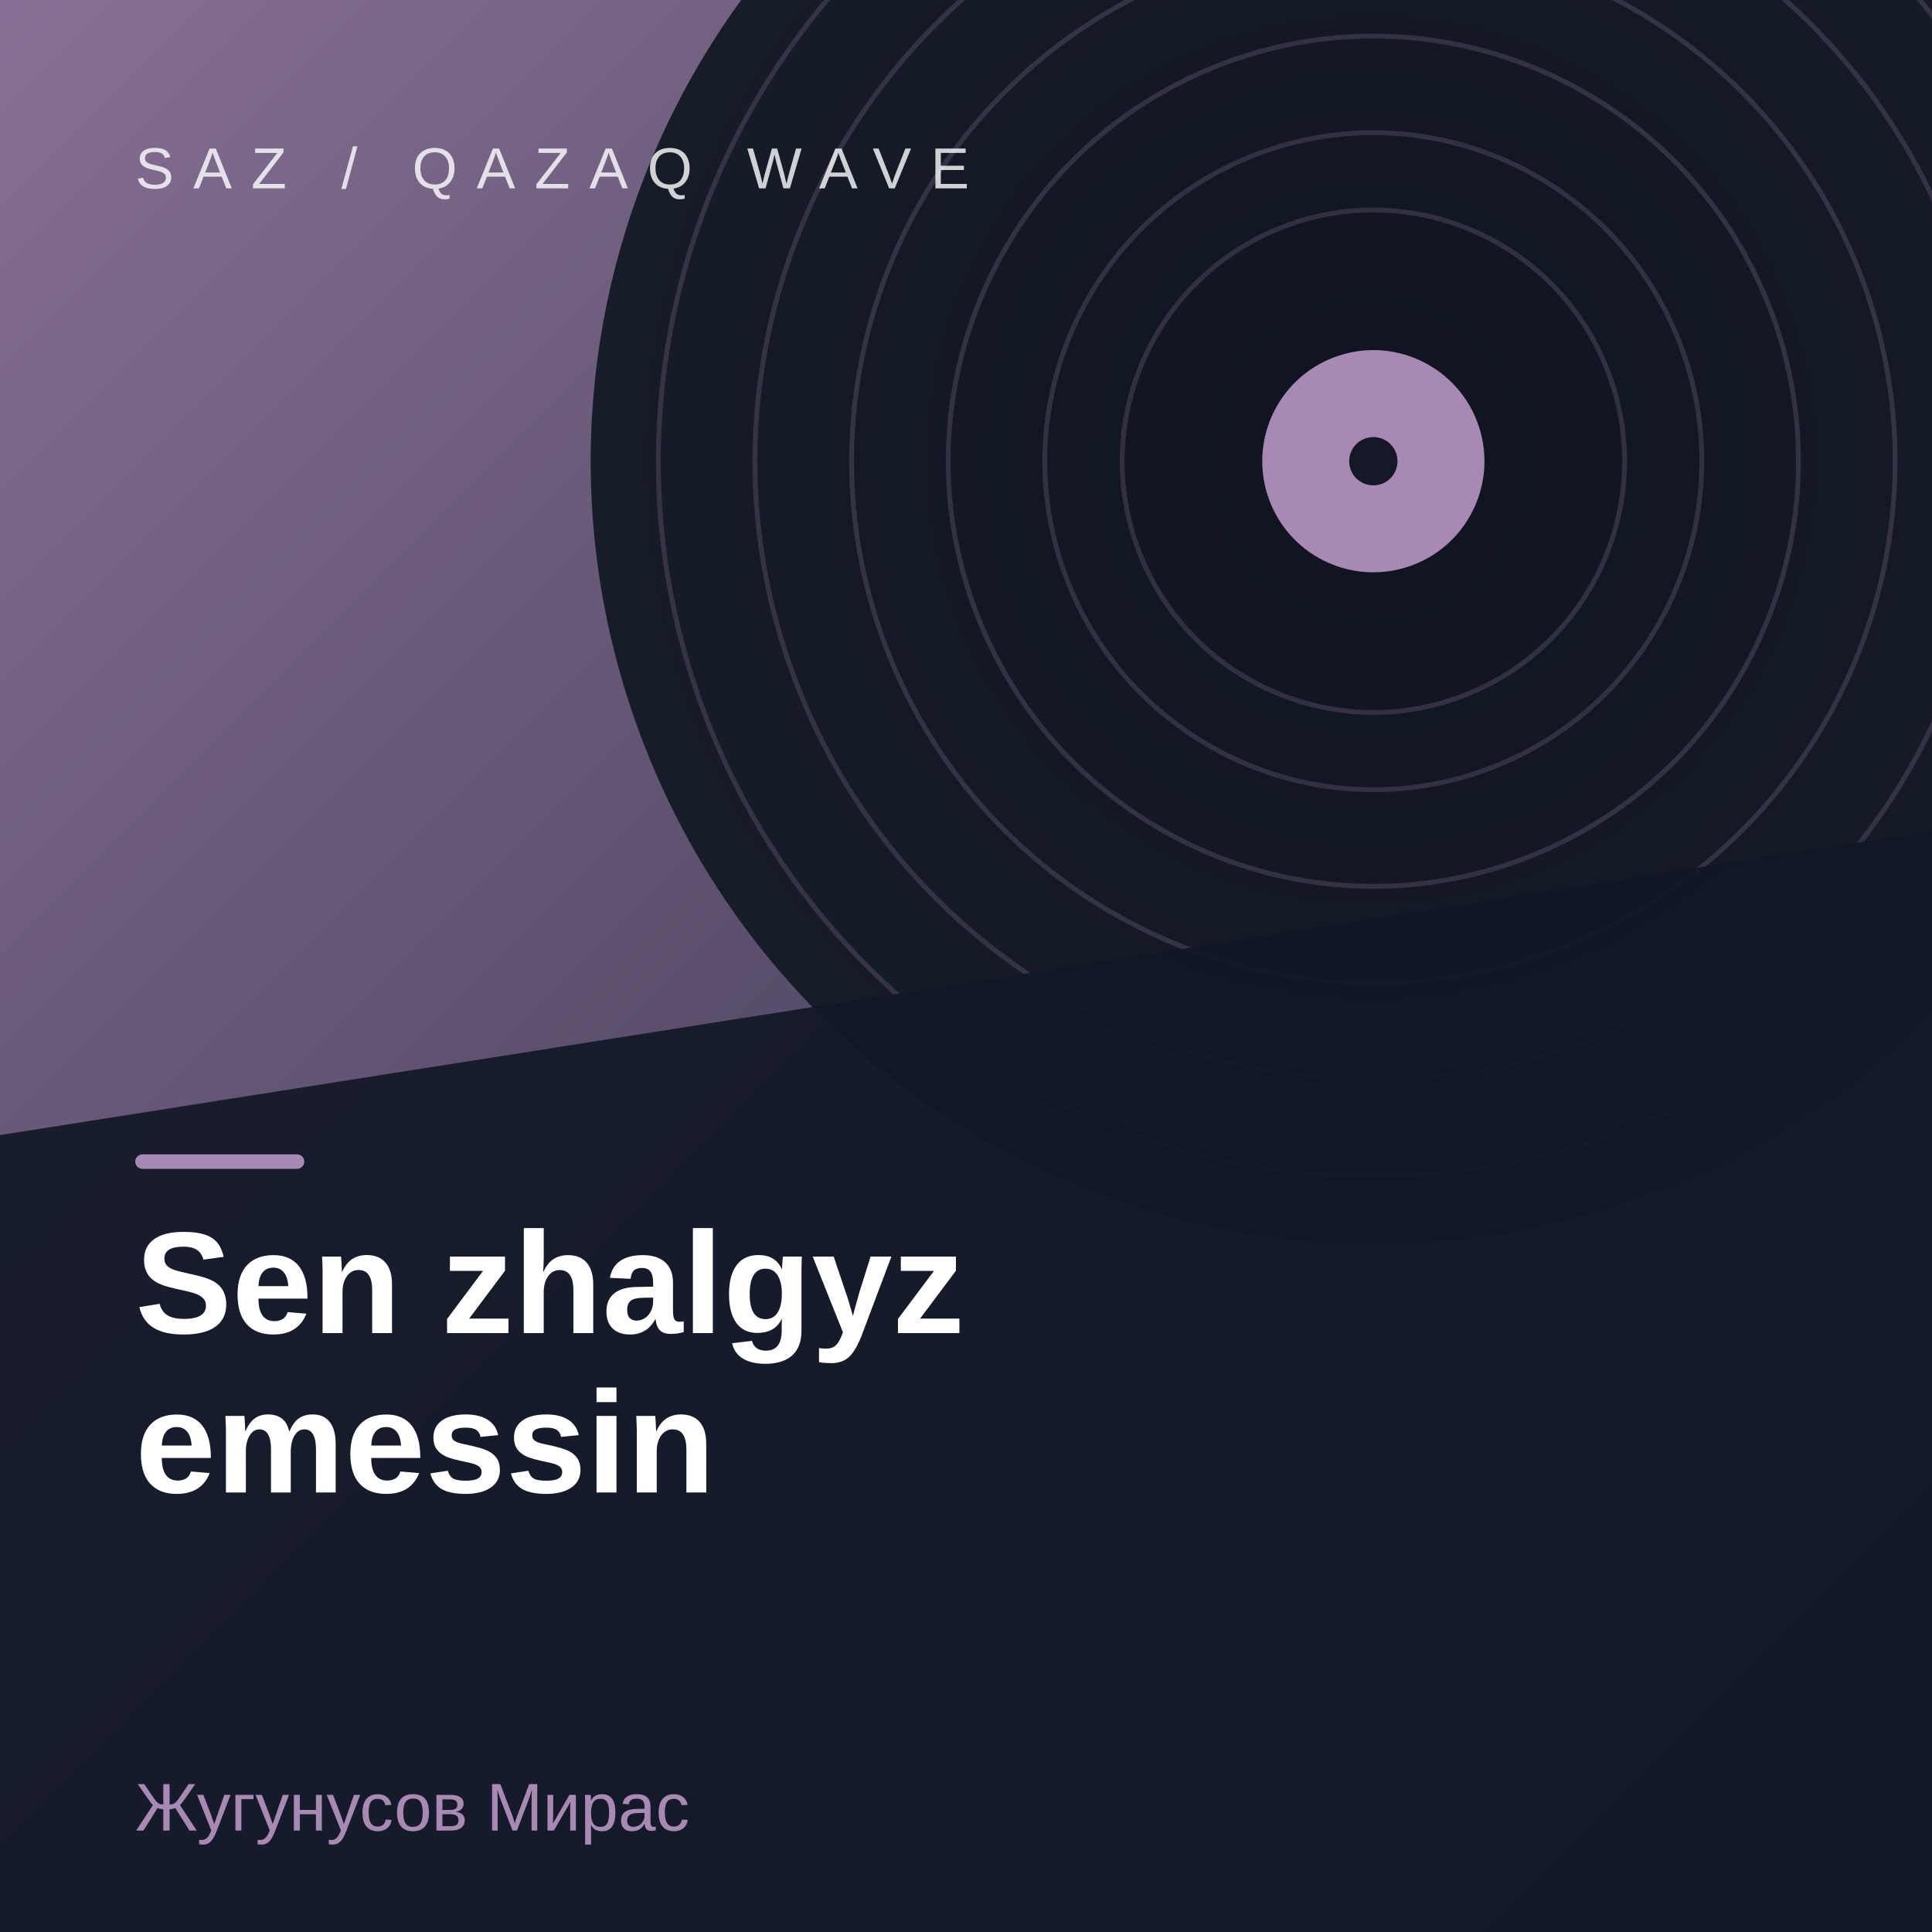
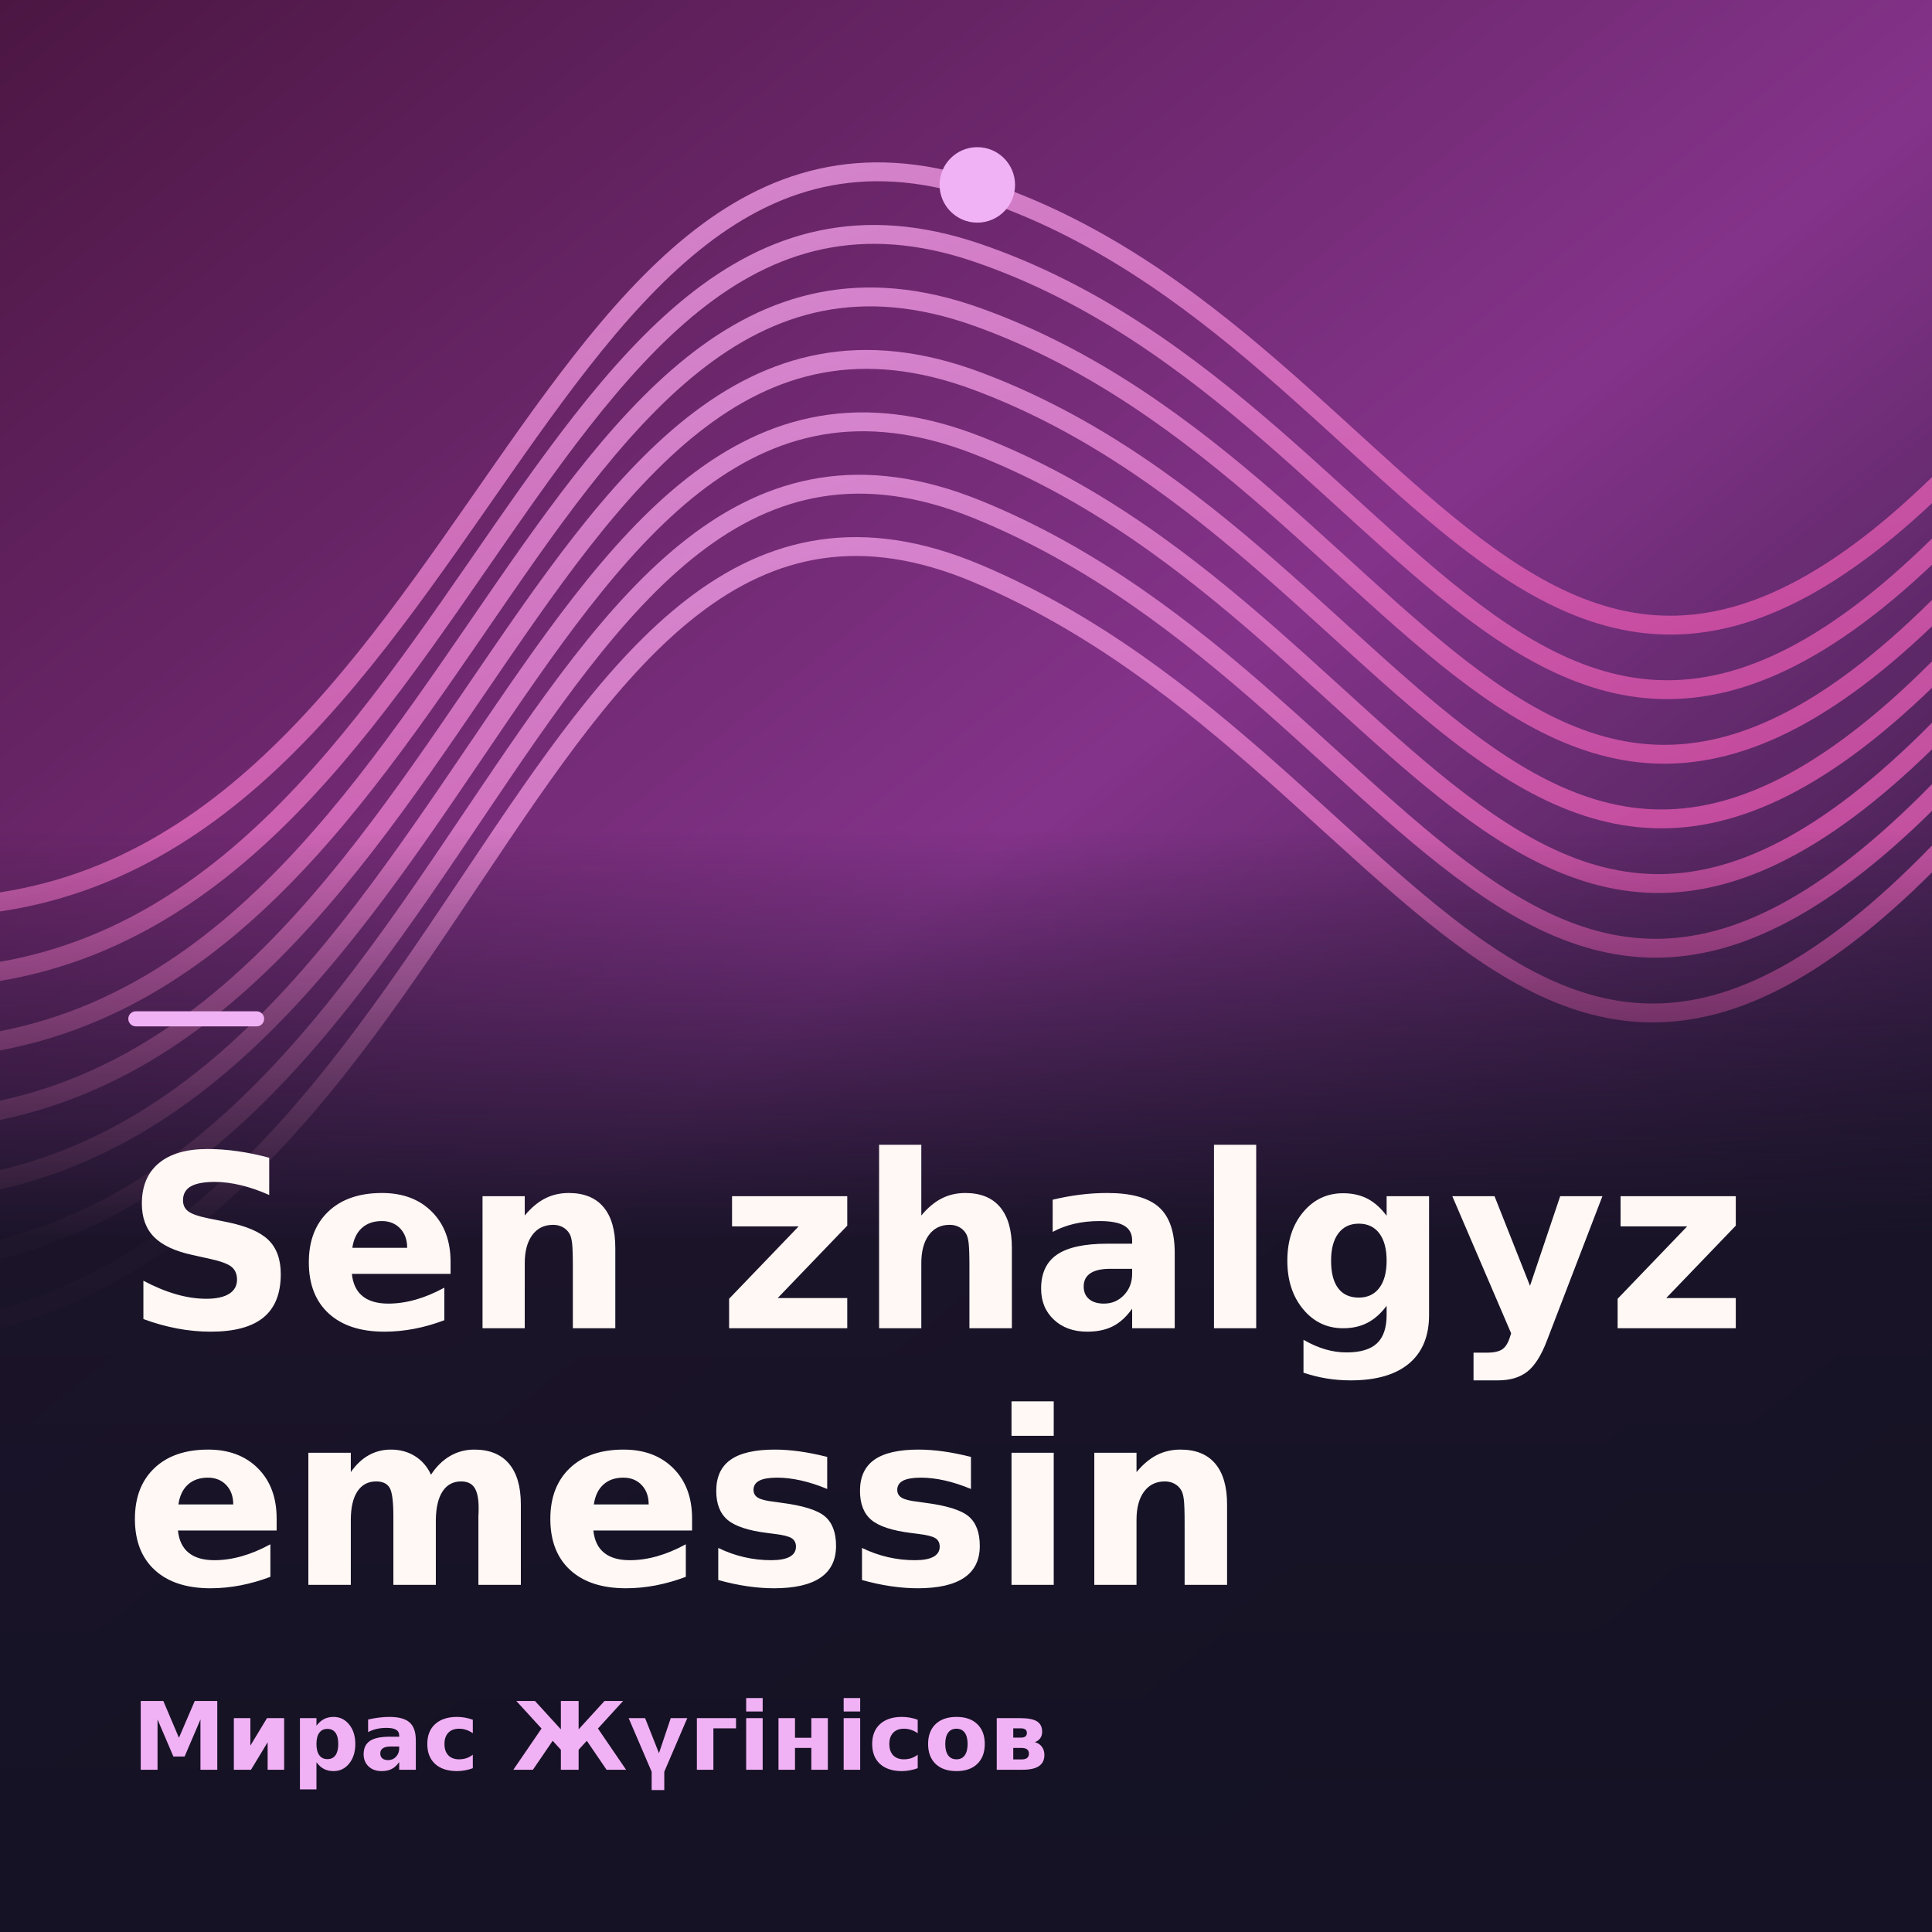
- <svg xmlns="http://www.w3.org/2000/svg" viewBox="0 0 400 400" role="img">
+ <svg xmlns="http://www.w3.org/2000/svg" width="512" height="512" viewBox="0 0 512 512" role="img">
  <defs>
-     <linearGradient id="g" x2="1" y2="1">
-       <stop stop-color="#a889b4" />
-       <stop offset="1" stop-color="#25283e" />
+     <linearGradient id="base" x2=".8" y2="1">
+       <stop stop-color="hsl(310 55% 19%)" />
+       <stop offset=".52" stop-color="hsl(296 46% 37%)" />
+       <stop offset="1" stop-color="#161427" />
    </linearGradient>
-     <radialGradient id="v">
-       <stop stop-color="#a889b4" />
-       <stop offset=".14" stop-color="#111522" />
-       <stop offset=".99" stop-color="#171c29" />
-     </radialGradient>
+     <linearGradient id="light" x2=".86" y2="1">
+       <stop stop-color="hsl(296 78% 83%)" />
+       <stop offset="1" stop-color="hsl(325 64% 52%)" />
+     </linearGradient>
+     <linearGradient id="ink" x2="0" y2="1">
+       <stop offset=".43" stop-color="#121224" stop-opacity="0" />
+       <stop offset=".64" stop-color="#171326" stop-opacity=".96" />
+       <stop offset="1" stop-color="#141224" />
+     </linearGradient>
  </defs>
-   <rect width="400" height="400" fill="#121726" />
-   <path d="M0 0H400V400H0Z" fill="url(#g)" opacity=".78" />
-   <g transform="rotate(-21 280 140)">
-     <circle cx="300" cy="100" r="162" fill="url(#v)" />
-     <g fill="none" stroke="#a889b4" opacity=".22">
-       <circle cx="300" cy="100" r="52" />
-       <circle cx="300" cy="100" r="68" />
-       <circle cx="300" cy="100" r="88" />
-       <circle cx="300" cy="100" r="108" />
-       <circle cx="300" cy="100" r="128" />
-       <circle cx="300" cy="100" r="148" />
-     </g>
-     <circle cx="300" cy="100" r="23" fill="#a889b4" />
-     <circle cx="300" cy="100" r="5" fill="#141827" />
+   <rect width="512" height="512" fill="url(#base)" />
+   <g fill="none" stroke="url(#light)" stroke-width="5" opacity=".82">
+     <path d="M-30 240 C124 252 136 10 259 50 S411 262 546 92" />
+     <path d="M-30 259 C124 268 136 25 259 67 S411 279 546 108" />
+     <path d="M-30 278 C124 284 136 40 259 84 S411 296 546 124" />
+     <path d="M-30 297 C124 300 136 55 259 101 S411 313 546 140" />
+     <path d="M-30 316 C124 316 136 70 259 118 S411 330 546 156" />
+     <path d="M-30 335 C124 332 136 85 259 135 S411 347 546 172" />
+     <path d="M-30 354 C124 348 136 100 259 152 S411 364 546 188" />
  </g>
-   <path d="M0 235L400 172V400H0Z" fill="#101625" opacity=".9" />
-   <text x="28" y="39" fill="#fff" opacity=".8" font-family="Arial,sans-serif" font-size="12" letter-spacing="4">SAZ / QAZAQ WAVE</text>
-   <rect x="28" y="239" width="35" height="3" rx="1.5" fill="#a889b4" />
-   <g fill="#fff" font-family="Segoe UI,Arial,sans-serif" font-weight="700" font-size="30">
-     <text x="28" y="276">Sen zhalgyz</text>
-     <text x="28" y="309">emessin</text>
+   <circle cx="259" cy="49" r="10" fill="hsl(296 78% 83%)" />
+   <rect width="512" height="512" fill="url(#ink)" />
+   <rect x="34" y="268" width="36" height="4" rx="2" fill="hsl(296 78% 83%)" />
+   <g fill="#fff8f5" font-family="Segoe UI, DejaVu Sans, Arial, sans-serif" font-size="64" font-weight="700">
+     <text x="33" y="352">Sen zhalgyz</text>
+     <text x="33" y="420">emessin</text>
  </g>
-   <text x="28" y="379" fill="#a889b4" font-family="Segoe UI,Arial,sans-serif" font-size="14">Жугунусов Мирас</text>
+   <text x="35" y="469" fill="hsl(296 78% 83%)" font-family="Segoe UI, DejaVu Sans, Arial, sans-serif" font-size="25" font-weight="600">Мирас Жүгінісов</text>
</svg>
